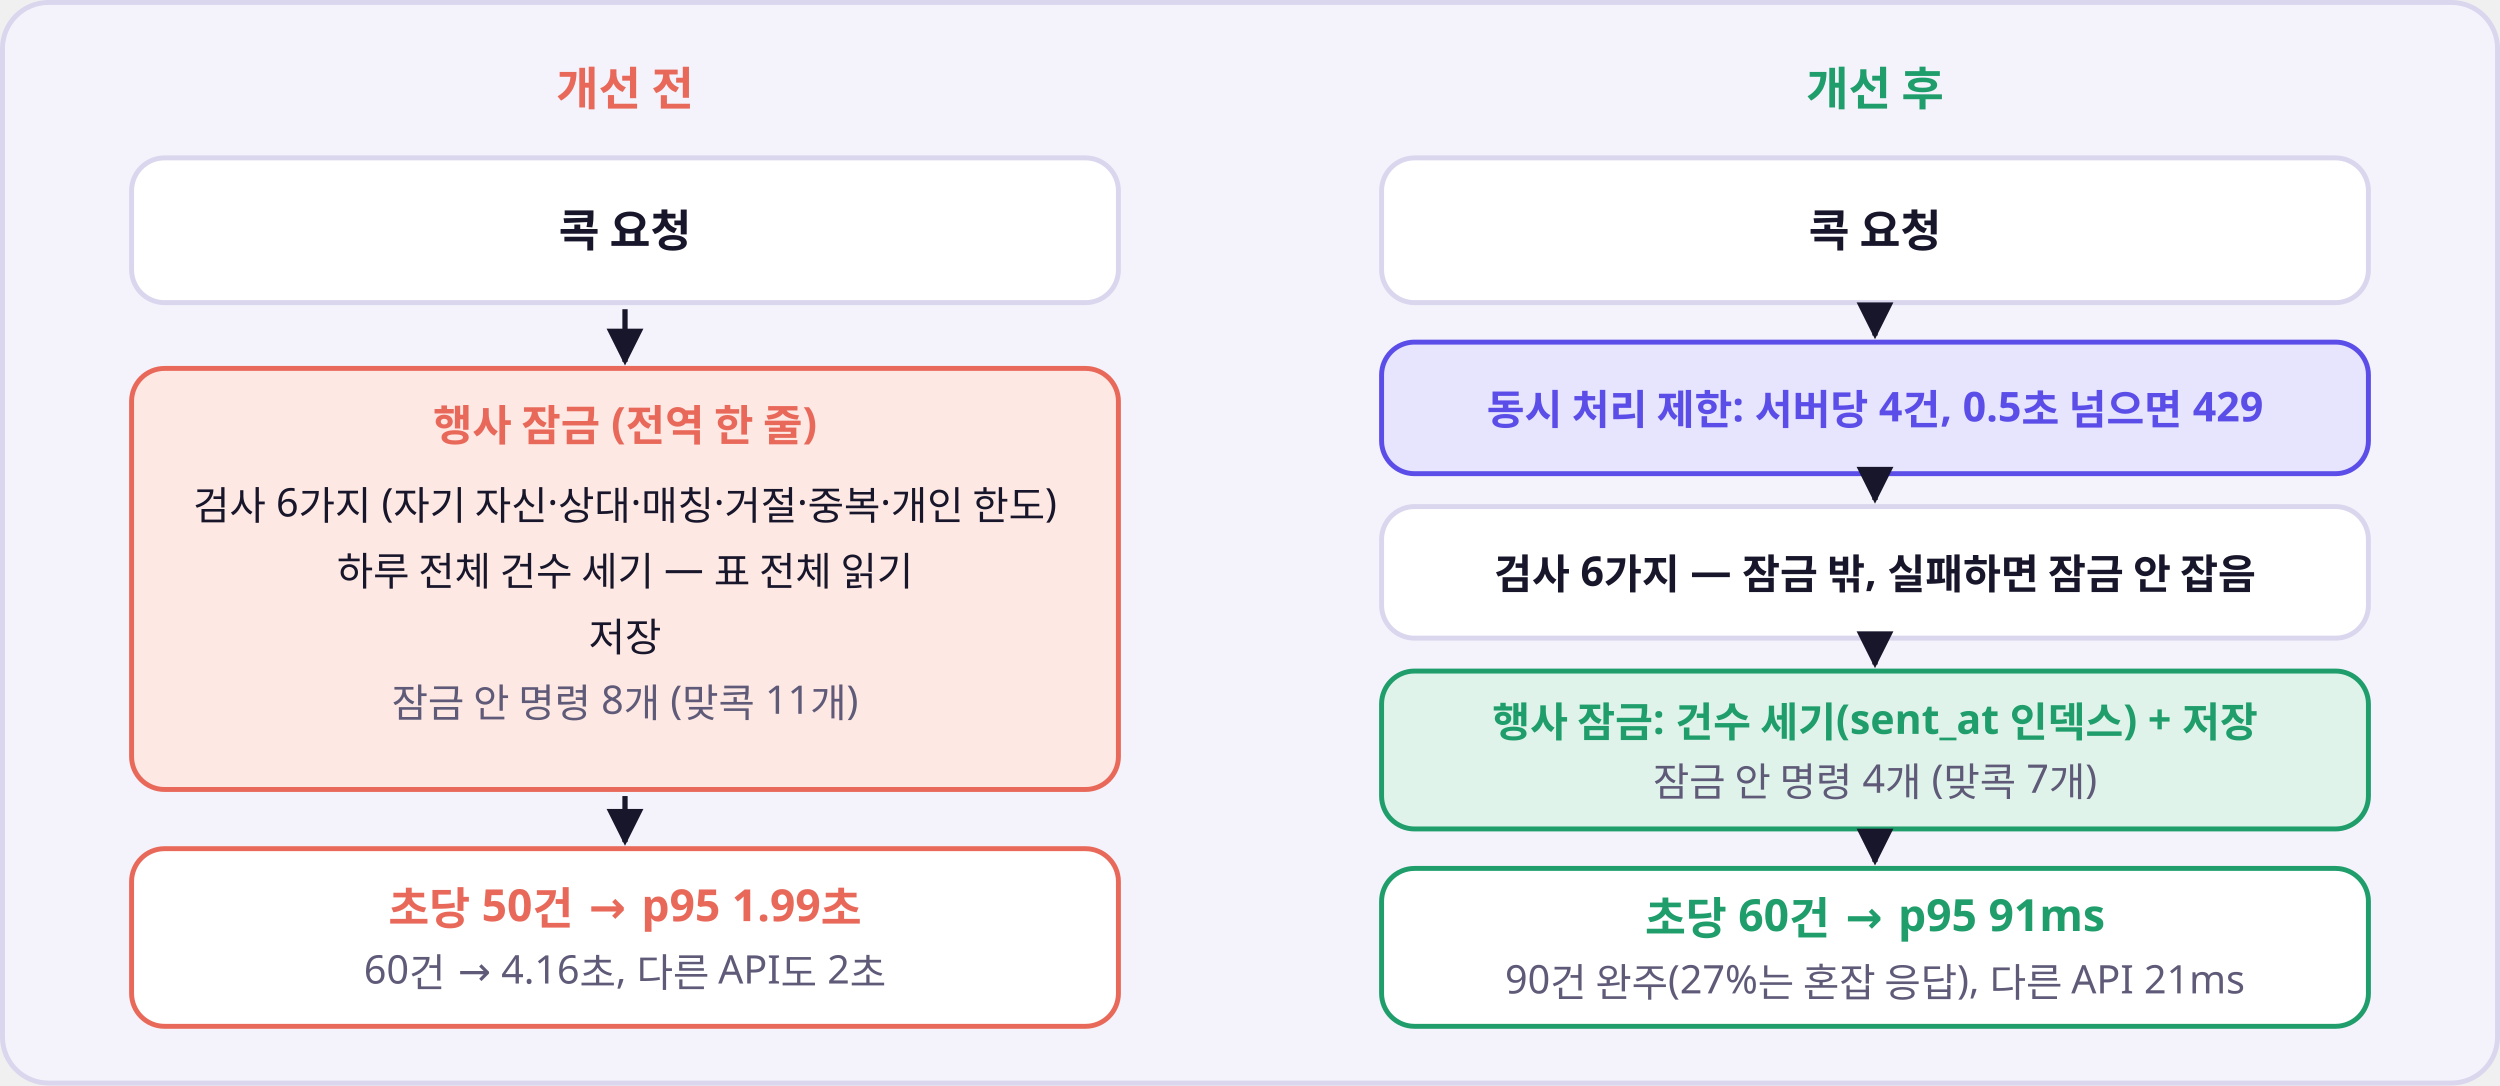
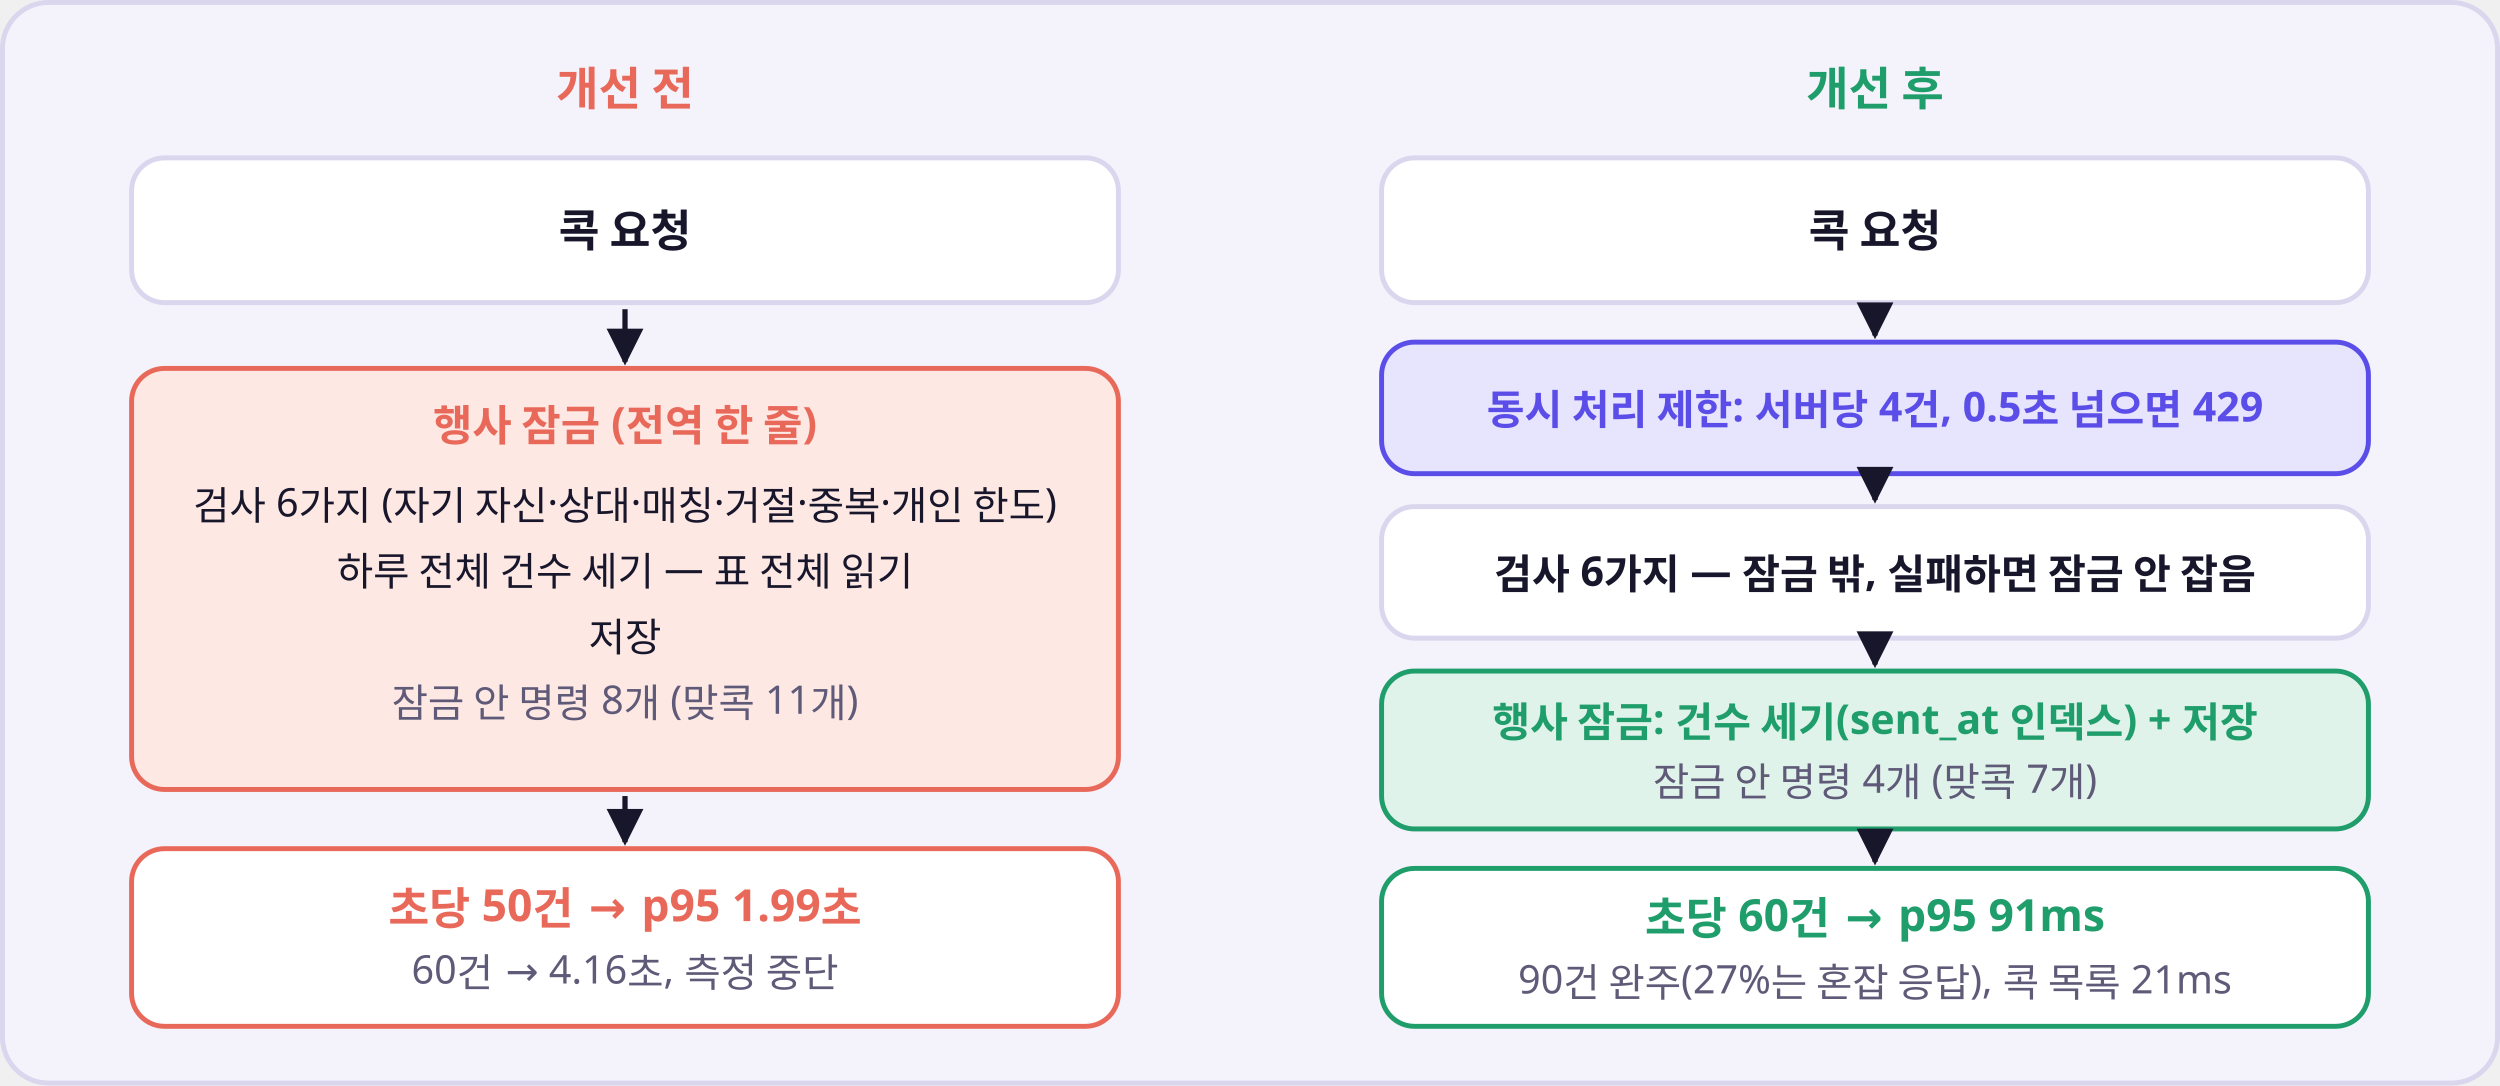
<svg xmlns="http://www.w3.org/2000/svg" viewBox="0 0 760 330" width="760" height="330" role="img" aria-label="개선 전에는 모든 콕이 행사 잠금을 먼저 잡고 검사와 전체 건수 세기를 했다. 개선 후에는 동시 처리 제한과 검사를 잠금 앞에 두고, 잠금 안에서는 인덱스로 건수만 세고 저장한다">
  <defs>
    <marker id="arr" viewBox="0 0 10 10" refX="9" refY="5" markerWidth="7" markerHeight="7" orient="auto-start-reverse">
      <polygon points="0,0 10,5 0,10" fill="#18162B" />
    </marker>
  </defs>
  <rect x="0.75" y="0.75" width="758.5" height="328.5" rx="14" fill="#F4F3FB" stroke="#D9D6EE" stroke-width="1.5" />
  <text x="190" y="32" fill="#E8695A" font-family="'Pretendard','Apple SD Gothic Neo','Malgun Gothic','Noto Sans KR',sans-serif" font-size="14" font-weight="600" text-anchor="middle">개선 전</text>
  <text x="570" y="32" fill="#1F9D6B" font-family="'Pretendard','Apple SD Gothic Neo','Malgun Gothic','Noto Sans KR',sans-serif" font-size="14" font-weight="600" text-anchor="middle">개선 후</text>
  <rect x="40" y="48" width="300" height="44" rx="10" fill="#FFFFFF" stroke="#D9D6EE" stroke-width="1.5" />
  <text x="190.0" y="75.0" fill="#18162B" font-family="'Pretendard','Apple SD Gothic Neo','Malgun Gothic','Noto Sans KR',sans-serif" font-size="13.5" font-weight="600" text-anchor="middle">콕 요청</text>
  <rect x="40" y="112" width="300" height="128" rx="10" fill="#FDE8E4" stroke="#E8695A" stroke-width="1.5" />
  <text x="190" y="134" fill="#E8695A" font-family="'Pretendard','Apple SD Gothic Neo','Malgun Gothic','Noto Sans KR',sans-serif" font-size="13" font-weight="600" text-anchor="middle">행사 잠금 (전역 한 줄)</text>
  <text x="190" y="158" fill="#18162B" font-family="'Pretendard','Apple SD Gothic Neo','Malgun Gothic','Noto Sans KR',sans-serif" font-size="12" font-weight="400" text-anchor="middle">검사 6가지 (자기 자신·상대·매칭·거절·중복·개인 한도)</text>
  <text x="190" y="178" fill="#18162B" font-family="'Pretendard','Apple SD Gothic Neo','Malgun Gothic','Noto Sans KR',sans-serif" font-size="12" font-weight="400" text-anchor="middle">하루 전체 건수 세기 — 표 전체 읽기</text>
  <text x="190" y="198" fill="#18162B" font-family="'Pretendard','Apple SD Gothic Neo','Malgun Gothic','Noto Sans KR',sans-serif" font-size="12" font-weight="400" text-anchor="middle">저장</text>
  <text x="190" y="218" fill="#5E5A78" font-family="'Pretendard','Apple SD Gothic Neo','Malgun Gothic','Noto Sans KR',sans-serif" font-size="12" font-weight="400" text-anchor="middle">잠금 안 명령 8개 (맞콕 11개)</text>
  <line x1="190" y1="94" x2="190" y2="110" stroke="#18162B" stroke-width="1.6" marker-end="url(#arr)" />
  <rect x="40" y="258" width="300" height="54" rx="10" fill="#FFFFFF" stroke="#E8695A" stroke-width="1.5" />
  <text x="190.0" y="281.0" fill="#E8695A" font-family="'Pretendard','Apple SD Gothic Neo','Malgun Gothic','Noto Sans KR',sans-serif" font-size="13.5" font-weight="600" text-anchor="middle">초당 50건 → p95 1.99초</text>
-   <text x="190.0" y="299.0" fill="#5E5A78" font-family="'Pretendard','Apple SD Gothic Neo','Malgun Gothic','Noto Sans KR',sans-serif" font-size="12" font-weight="400" text-anchor="middle">60건 → 4.16초, 다른 API도 2초</text>
+   <text x="190.0" y="299.0" fill="#5E5A78" font-family="'Pretendard','Apple SD Gothic Neo','Malgun Gothic','Noto Sans KR',sans-serif" font-size="12" font-weight="400" text-anchor="middle">60건 → 4.16초, 측정 중단</text>
  <line x1="190" y1="242" x2="190" y2="256" stroke="#18162B" stroke-width="1.6" marker-end="url(#arr)" />
  <rect x="420" y="48" width="300" height="44" rx="10" fill="#FFFFFF" stroke="#D9D6EE" stroke-width="1.5" />
  <text x="570.0" y="75.0" fill="#18162B" font-family="'Pretendard','Apple SD Gothic Neo','Malgun Gothic','Noto Sans KR',sans-serif" font-size="13.5" font-weight="600" text-anchor="middle">콕 요청</text>
  <rect x="420" y="104" width="300" height="40" rx="10" fill="#E7E4FD" stroke="#5B4DE8" stroke-width="1.5" />
  <text x="570.0" y="129.0" fill="#5B4DE8" font-family="'Pretendard','Apple SD Gothic Neo','Malgun Gothic','Noto Sans KR',sans-serif" font-size="12.5" font-weight="600" text-anchor="middle">동시 처리 제한: 서버당 4건, 0.5초 넘으면 429</text>
  <rect x="420" y="154" width="300" height="40" rx="10" fill="#FFFFFF" stroke="#D9D6EE" stroke-width="1.5" />
  <text x="570.0" y="179.0" fill="#18162B" font-family="'Pretendard','Apple SD Gothic Neo','Malgun Gothic','Noto Sans KR',sans-serif" font-size="12.5" font-weight="600" text-anchor="middle">검사 6가지 — 잠금 밖, 실패하면 잠금 안 잡음</text>
  <rect x="420" y="204" width="300" height="48" rx="10" fill="#DFF3EA" stroke="#1F9D6B" stroke-width="1.5" />
  <text x="570.0" y="224.0" fill="#1F9D6B" font-family="'Pretendard','Apple SD Gothic Neo','Malgun Gothic','Noto Sans KR',sans-serif" font-size="12.5" font-weight="600" text-anchor="middle">행사 잠금: 건수 세기(sent_at 인덱스) + 저장</text>
  <text x="570.0" y="242.0" fill="#5E5A78" font-family="'Pretendard','Apple SD Gothic Neo','Malgun Gothic','Noto Sans KR',sans-serif" font-size="12" font-weight="400" text-anchor="middle">잠금 안 명령 4개 (맞콕 7개)</text>
  <line x1="570" y1="94" x2="570" y2="102" stroke="#18162B" stroke-width="1.6" marker-end="url(#arr)" />
  <line x1="570" y1="146" x2="570" y2="152" stroke="#18162B" stroke-width="1.6" marker-end="url(#arr)" />
  <line x1="570" y1="196" x2="570" y2="202" stroke="#18162B" stroke-width="1.6" marker-end="url(#arr)" />
  <rect x="420" y="264" width="300" height="48" rx="10" fill="#FFFFFF" stroke="#1F9D6B" stroke-width="1.5" />
  <text x="570.0" y="284.0" fill="#1F9D6B" font-family="'Pretendard','Apple SD Gothic Neo','Malgun Gothic','Noto Sans KR',sans-serif" font-size="13.5" font-weight="600" text-anchor="middle">초당 60건 → p95 91ms</text>
-   <text x="570.0" y="302.0" fill="#5E5A78" font-family="'Pretendard','Apple SD Gothic Neo','Malgun Gothic','Noto Sans KR',sans-serif" font-size="12" font-weight="400" text-anchor="middle">90건 완주(27%는 혼잡 응답), 다른 API 21ms</text>
+   <text x="570.0" y="302.0" fill="#5E5A78" font-family="'Pretendard','Apple SD Gothic Neo','Malgun Gothic','Noto Sans KR',sans-serif" font-size="12" font-weight="400" text-anchor="middle">90건 완주(27%는 혼잡 응답), 콕 목록 21ms</text>
  <line x1="570" y1="254" x2="570" y2="262" stroke="#18162B" stroke-width="1.6" marker-end="url(#arr)" />
</svg>
